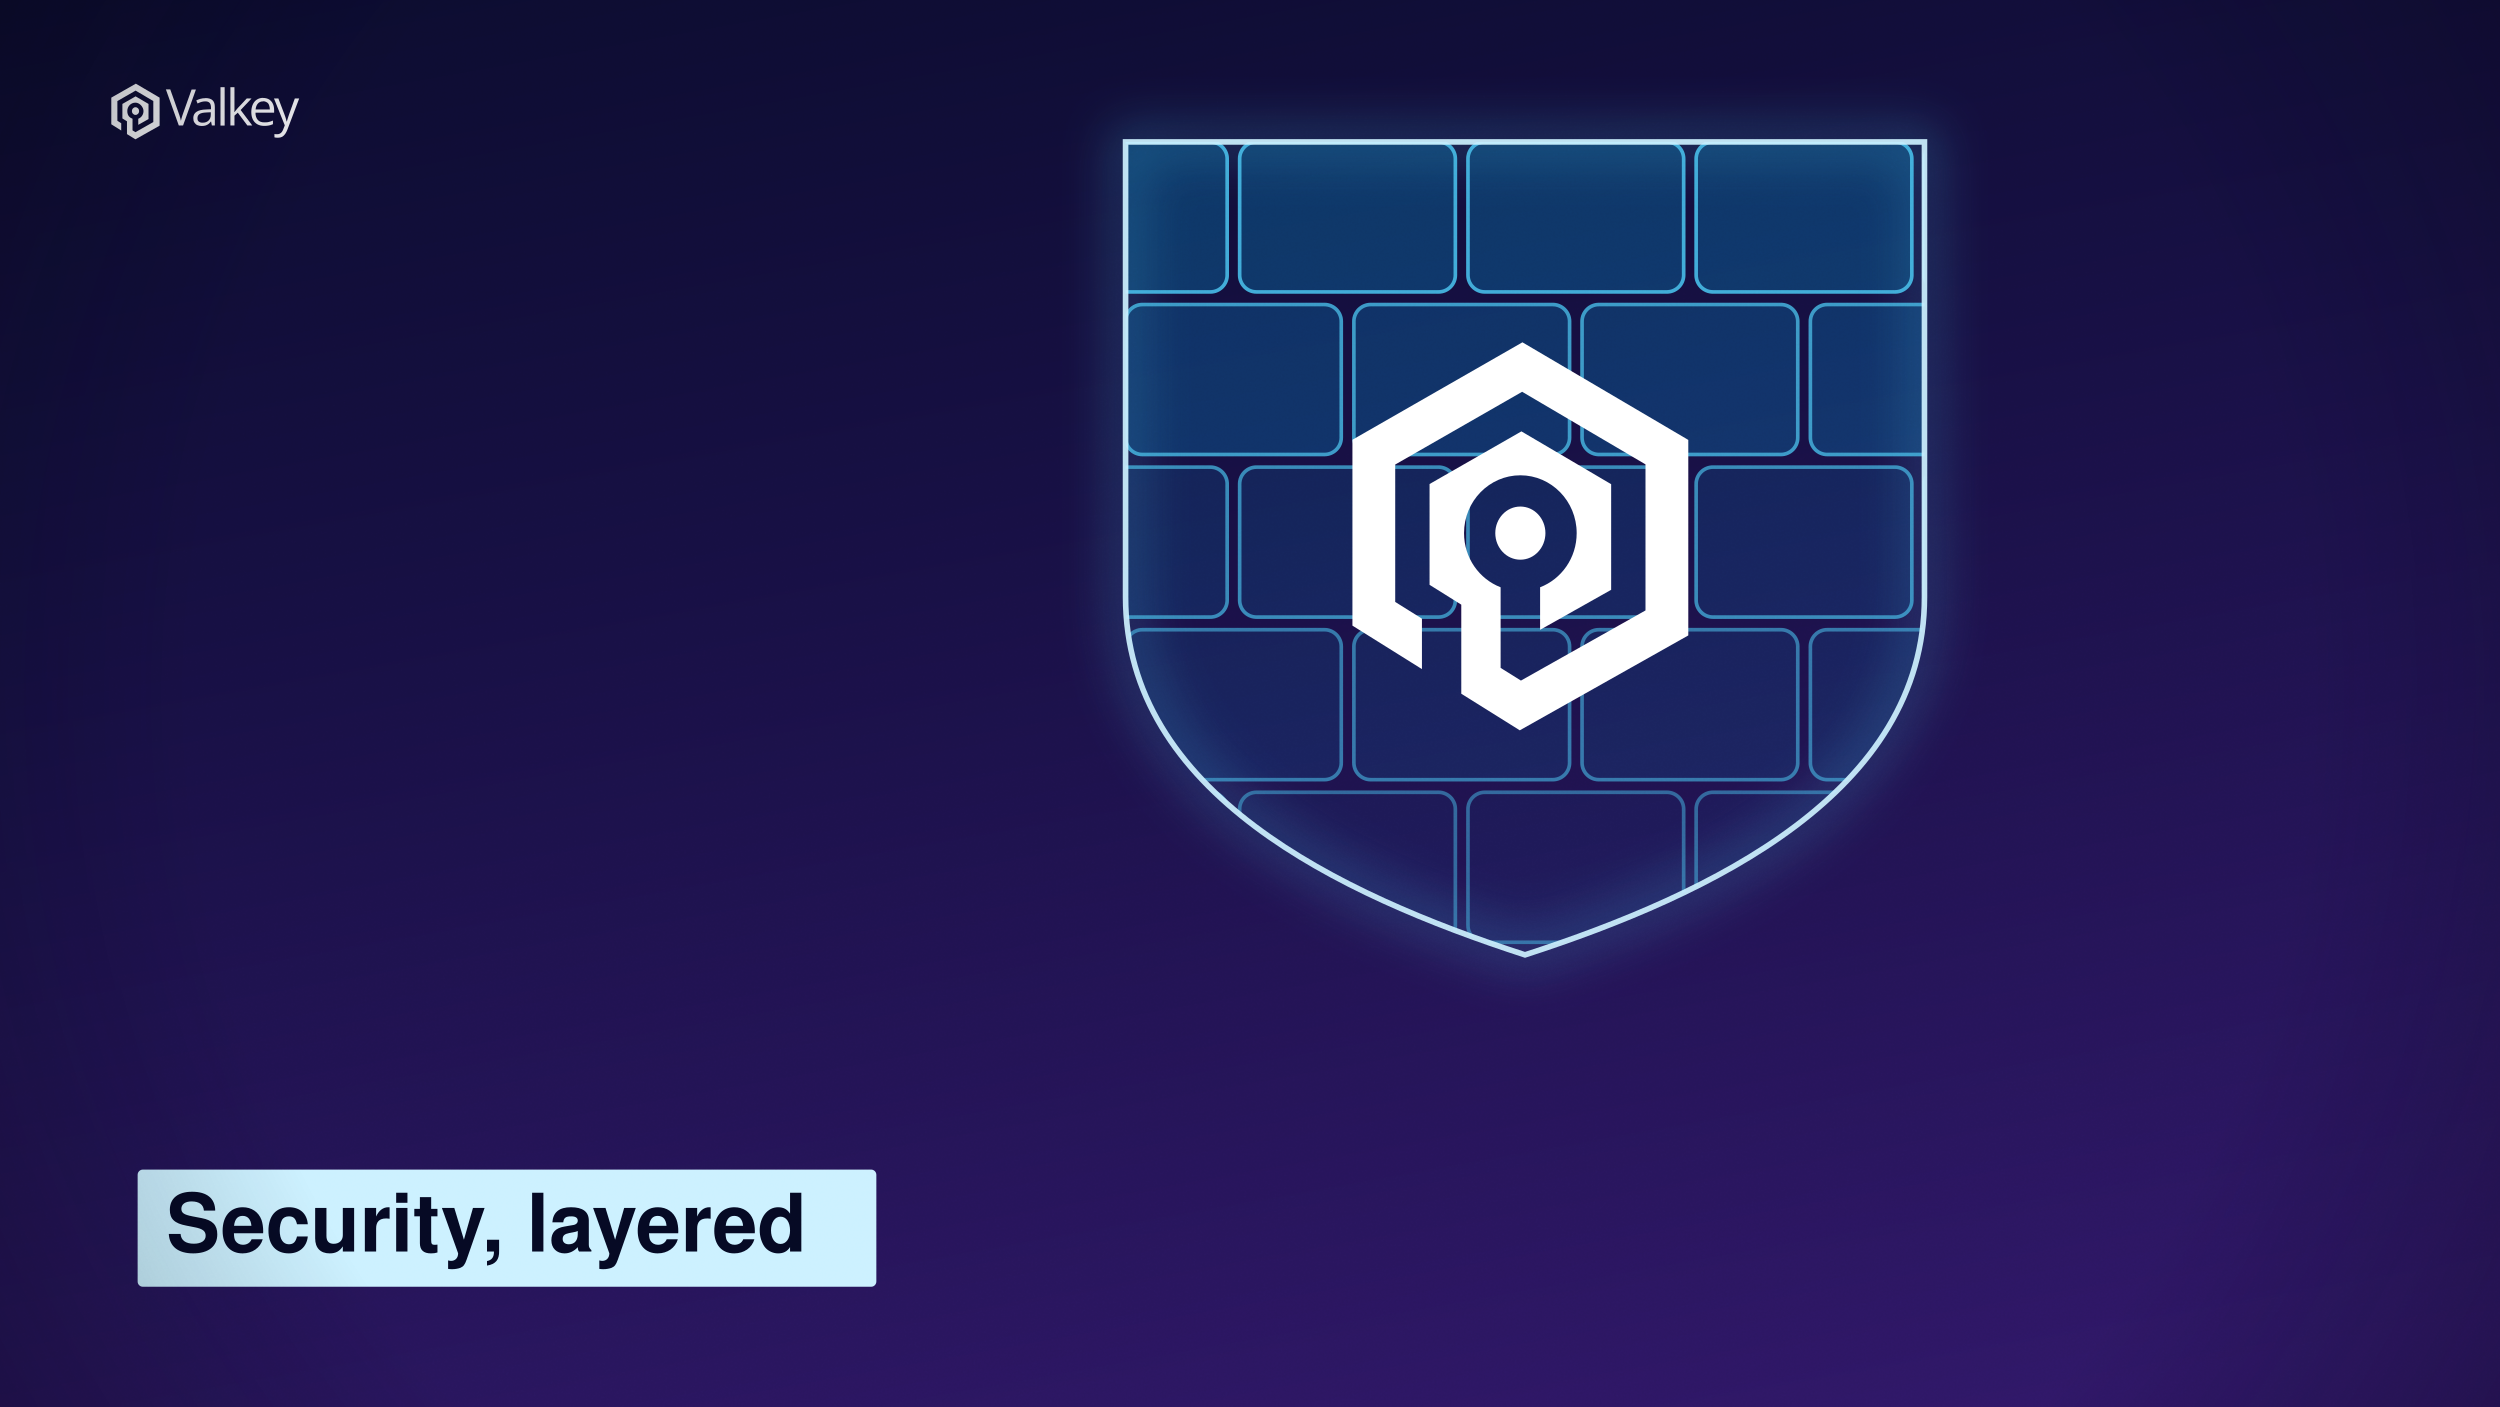
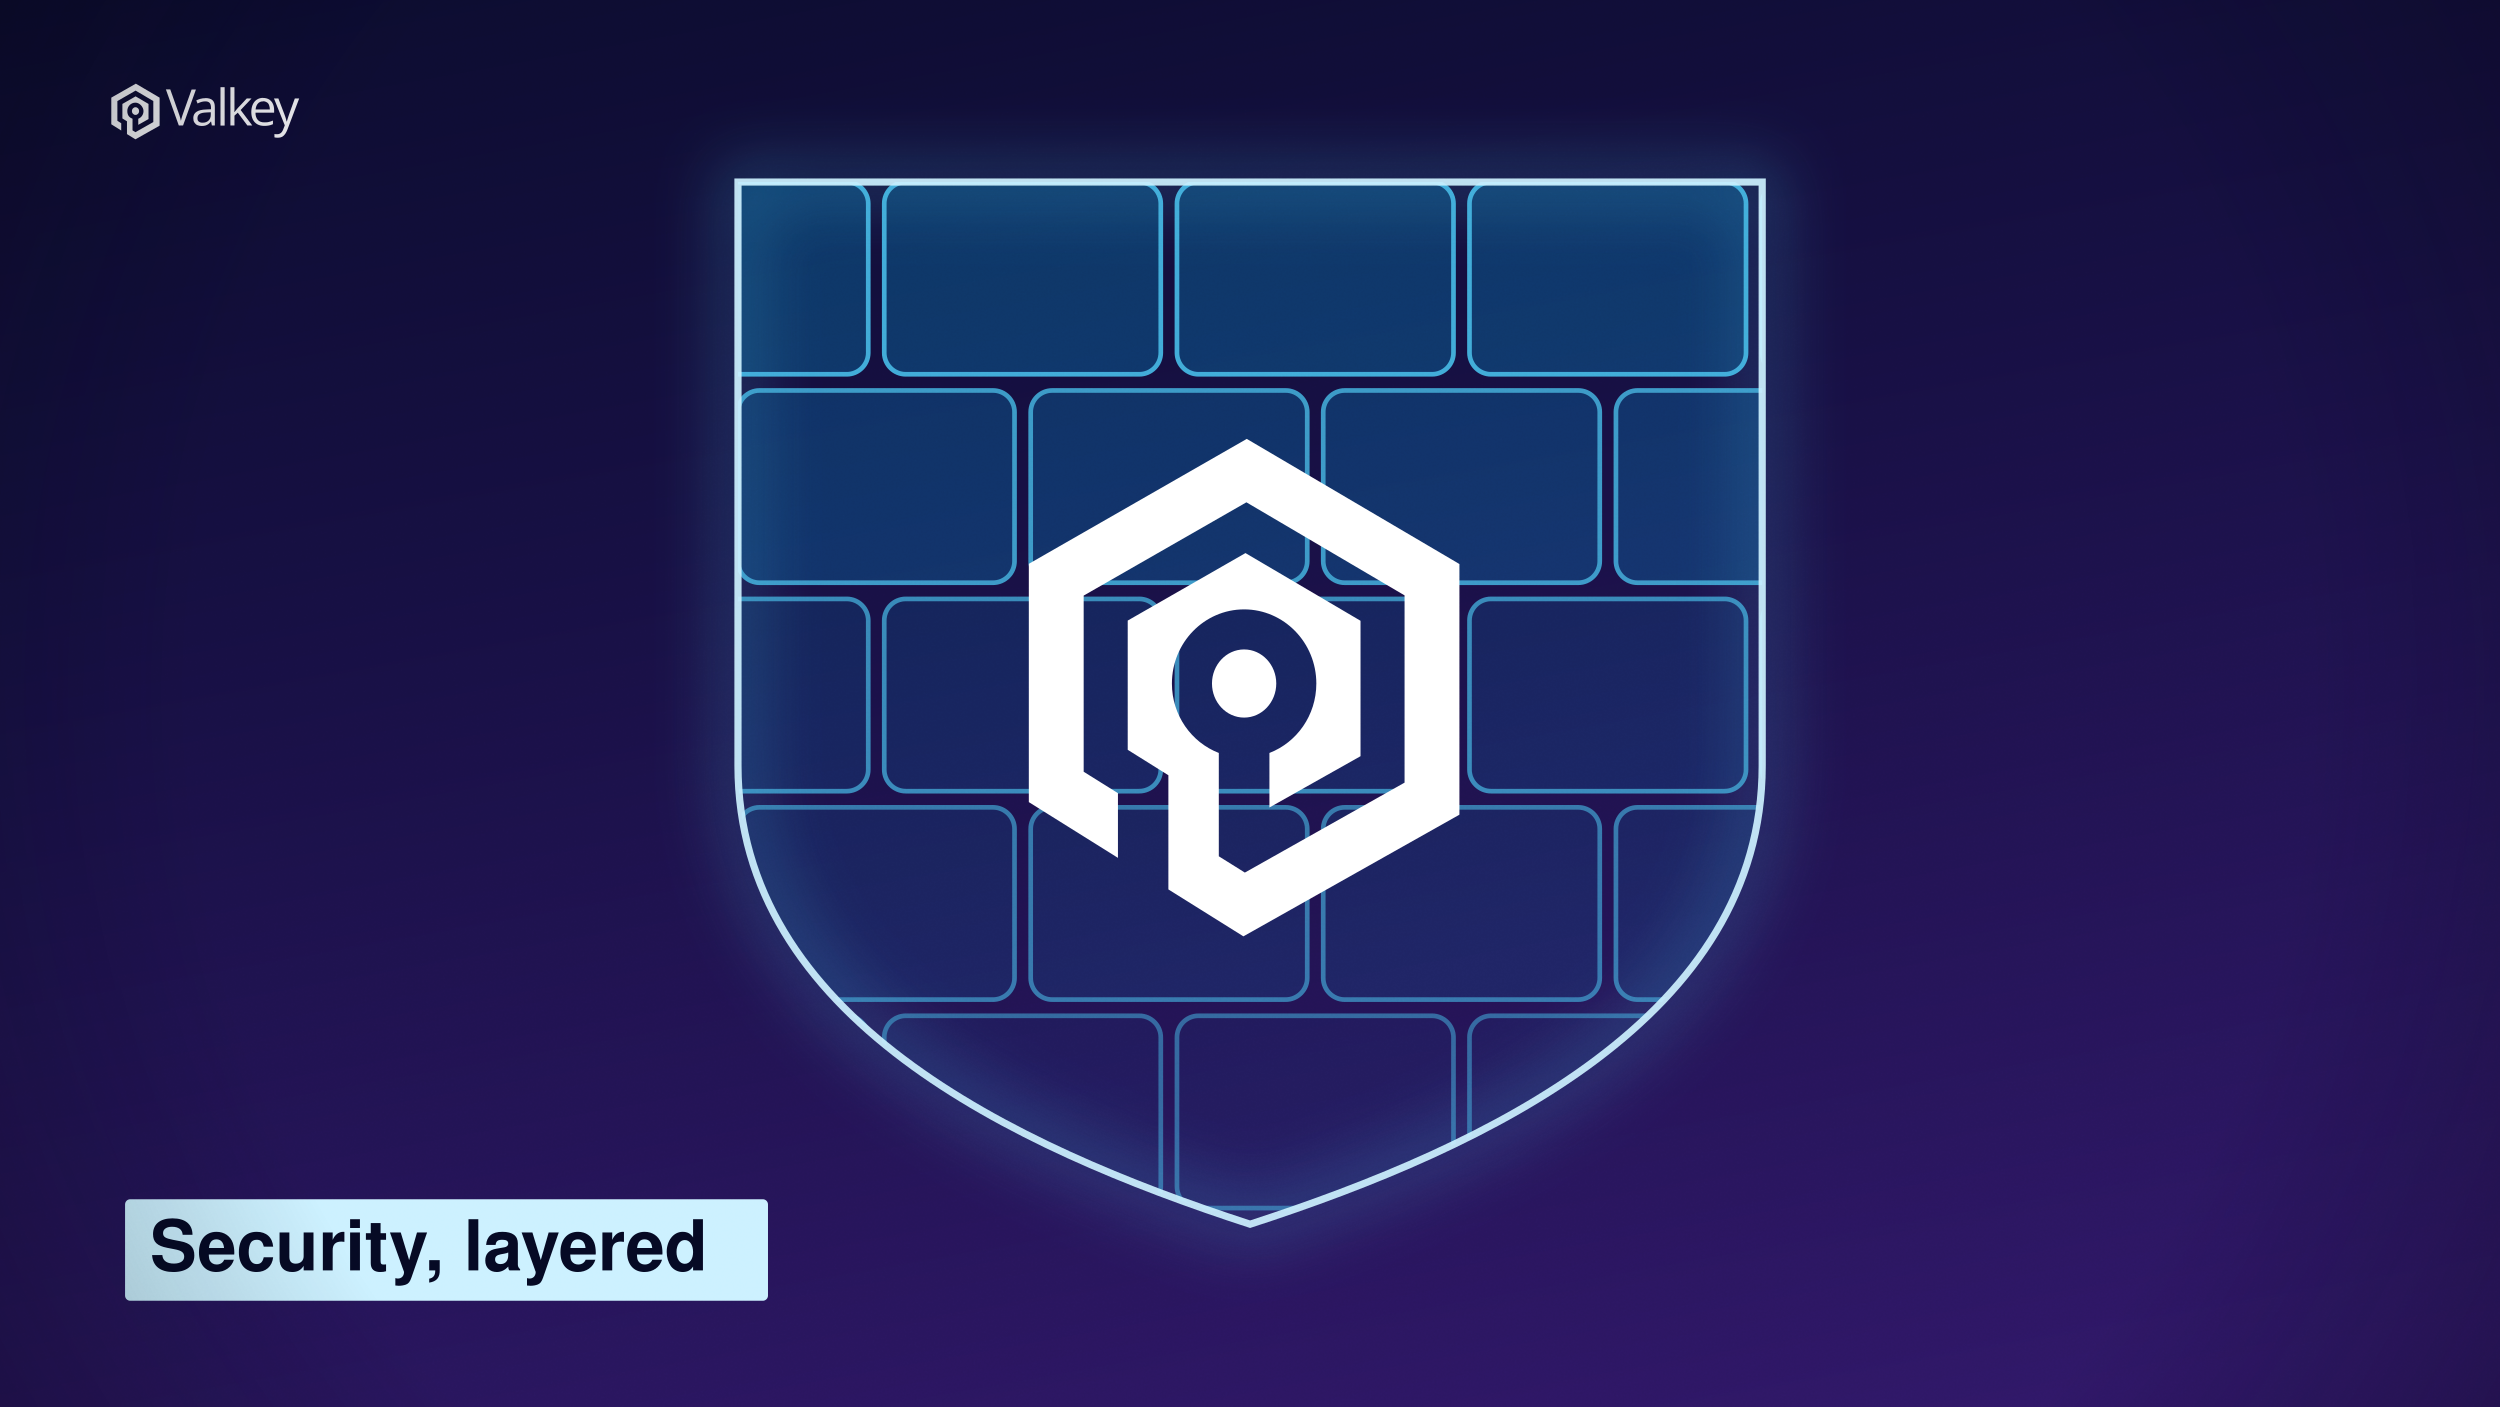
<svg xmlns="http://www.w3.org/2000/svg" width="1920" height="1080" viewBox="264.3 153.7 1391.3 782.6">
  <defs>
    <linearGradient id="sky" x1="0" y1="0" x2="0.32" y2="1">
      <stop offset="0" stop-color="#060A24" />
      <stop offset="0.48" stop-color="#171043" />
      <stop offset="1" stop-color="#301868" />
    </linearGradient>
    <radialGradient id="focus" gradientUnits="userSpaceOnUse" cx="960" cy="540" r="900">
      <stop offset="0" stop-color="#00A3E0" stop-opacity="0.42" />
      <stop offset="0.35" stop-color="#963CBD" stop-opacity="0.20" />
      <stop offset="1" stop-color="#963CBD" stop-opacity="0" />
    </radialGradient>
    <radialGradient id="vignette" gradientUnits="userSpaceOnUse" cx="960" cy="540" r="1180">
      <stop offset="0.5" stop-color="#03040F" stop-opacity="0" />
      <stop offset="1" stop-color="#03040F" stop-opacity="0.8" />
    </radialGradient>
    <radialGradient id="scrim">
      <stop offset="0" stop-color="#060A24" stop-opacity="0.72" />
      <stop offset="0.6" stop-color="#060A24" stop-opacity="0.45" />
      <stop offset="1" stop-color="#060A24" stop-opacity="0" />
    </radialGradient>
    <filter id="grain" x="0" y="0" width="100%" height="100%">
      <feTurbulence type="fractalNoise" baseFrequency="0.85" numOctaves="4" stitchTiles="stitch" />
      <feColorMatrix type="saturate" values="0" />
    </filter>
    <radialGradient id="h-cyan">
      <stop offset="0" stop-color="#46BDE9" stop-opacity="0.75" />
      <stop offset="0.4" stop-color="#46BDE9" stop-opacity="0.22" />
      <stop offset="1" stop-color="#46BDE9" stop-opacity="0" />
    </radialGradient>
    <radialGradient id="h-ice">
      <stop offset="0" stop-color="#CCF1FF" stop-opacity="0.75" />
      <stop offset="0.4" stop-color="#CCF1FF" stop-opacity="0.22" />
      <stop offset="1" stop-color="#CCF1FF" stop-opacity="0" />
    </radialGradient>
    <radialGradient id="h-mint">
      <stop offset="0" stop-color="#2CD5C4" stop-opacity="0.75" />
      <stop offset="0.4" stop-color="#2CD5C4" stop-opacity="0.22" />
      <stop offset="1" stop-color="#2CD5C4" stop-opacity="0" />
    </radialGradient>
    <radialGradient id="h-coral">
      <stop offset="0" stop-color="#F65275" stop-opacity="0.75" />
      <stop offset="0.4" stop-color="#F65275" stop-opacity="0.22" />
      <stop offset="1" stop-color="#F65275" stop-opacity="0" />
    </radialGradient>
    <radialGradient id="h-violet">
      <stop offset="0" stop-color="#963CBD" stop-opacity="0.75" />
      <stop offset="0.4" stop-color="#963CBD" stop-opacity="0.22" />
      <stop offset="1" stop-color="#963CBD" stop-opacity="0" />
    </radialGradient>
    <radialGradient id="h-gold">
      <stop offset="0" stop-color="#FFB81C" stop-opacity="0.75" />
      <stop offset="0.4" stop-color="#FFB81C" stop-opacity="0.22" />
      <stop offset="1" stop-color="#FFB81C" stop-opacity="0" />
    </radialGradient>
    <filter id="blur3" x="-70%" y="-70%" width="240%" height="240%">
      <feGaussianBlur stdDeviation="3" />
    </filter>
    <filter id="blur8" x="-70%" y="-70%" width="240%" height="240%">
      <feGaussianBlur stdDeviation="8" />
    </filter>
    <filter id="blur18" x="-70%" y="-70%" width="240%" height="240%">
      <feGaussianBlur stdDeviation="18" />
    </filter>
    <filter id="blur40" x="-70%" y="-70%" width="240%" height="240%">
      <feGaussianBlur stdDeviation="40" />
    </filter>
  </defs>
  <rect width="1920" height="1080" fill="url(#sky)" />
-   <g transform="translate(364.2 33.8) scale(0.78)">
-     <clipPath id="shieldPlated">
-       <path d="M 675 255 L 1245 255 L 1245 579.8 C 1245 719 1094 791.5 960 835 C 826.1 791.5 675 719 675 579.8 Z" />
-     </clipPath>
-     <g clip-path="url(#shieldPlated)">
-       <rect x="593.6" y="255" width="153.9" height="107" rx="12" fill="#00A3E0" fill-opacity="0.3" stroke="#46BDE9" stroke-width="2.6" opacity="0.9" />
-       <rect x="756.4" y="255" width="153.9" height="107" rx="12" fill="#00A3E0" fill-opacity="0.3" stroke="#46BDE9" stroke-width="2.6" opacity="0.9" />
-       <rect x="919.3" y="255" width="153.9" height="107" rx="12" fill="#00A3E0" fill-opacity="0.3" stroke="#46BDE9" stroke-width="2.6" opacity="0.9" />
-       <rect x="1082.1" y="255" width="153.9" height="107" rx="12" fill="#00A3E0" fill-opacity="0.3" stroke="#46BDE9" stroke-width="2.6" opacity="0.9" />
-       <rect x="1245" y="255" width="153.9" height="107" rx="12" fill="#00A3E0" fill-opacity="0.3" stroke="#46BDE9" stroke-width="2.6" opacity="0.9" />
-       <rect x="1407.9" y="255" width="153.9" height="107" rx="12" fill="#00A3E0" fill-opacity="0.3" stroke="#46BDE9" stroke-width="2.6" opacity="0.9" />
-       <rect x="512.1" y="371" width="153.9" height="107" rx="12" fill="#00A3E0" fill-opacity="0.3" stroke="#46BDE9" stroke-width="2.6" opacity="0.8" />
-       <rect x="675" y="371" width="153.9" height="107" rx="12" fill="#00A3E0" fill-opacity="0.3" stroke="#46BDE9" stroke-width="2.6" opacity="0.8" />
-       <rect x="837.9" y="371" width="153.9" height="107" rx="12" fill="#00A3E0" fill-opacity="0.3" stroke="#46BDE9" stroke-width="2.6" opacity="0.8" />
-       <rect x="1000.7" y="371" width="153.9" height="107" rx="12" fill="#00A3E0" fill-opacity="0.3" stroke="#46BDE9" stroke-width="2.6" opacity="0.8" />
-       <rect x="1163.6" y="371" width="153.9" height="107" rx="12" fill="#00A3E0" fill-opacity="0.3" stroke="#46BDE9" stroke-width="2.6" opacity="0.8" />
-       <rect x="1326.4" y="371" width="153.9" height="107" rx="12" fill="#00A3E0" fill-opacity="0.3" stroke="#46BDE9" stroke-width="2.6" opacity="0.8" />
-       <rect x="593.6" y="487" width="153.9" height="107" rx="12" fill="#00A3E0" fill-opacity="0.2" stroke="#46BDE9" stroke-width="2.6" opacity="0.7" />
-       <rect x="756.4" y="487" width="153.9" height="107" rx="12" fill="#00A3E0" fill-opacity="0.2" stroke="#46BDE9" stroke-width="2.6" opacity="0.7" />
-       <rect x="919.3" y="487" width="153.9" height="107" rx="12" fill="#00A3E0" fill-opacity="0.2" stroke="#46BDE9" stroke-width="2.6" opacity="0.7" />
-       <rect x="1082.1" y="487" width="153.9" height="107" rx="12" fill="#00A3E0" fill-opacity="0.2" stroke="#46BDE9" stroke-width="2.6" opacity="0.7" />
-       <rect x="1245" y="487" width="153.9" height="107" rx="12" fill="#00A3E0" fill-opacity="0.2" stroke="#46BDE9" stroke-width="2.6" opacity="0.7" />
-       <rect x="1407.9" y="487" width="153.9" height="107" rx="12" fill="#00A3E0" fill-opacity="0.2" stroke="#46BDE9" stroke-width="2.6" opacity="0.7" />
-       <rect x="512.1" y="603" width="153.9" height="107" rx="12" fill="#00A3E0" fill-opacity="0.2" stroke="#46BDE9" stroke-width="2.6" opacity="0.6" />
-       <rect x="675" y="603" width="153.9" height="107" rx="12" fill="#00A3E0" fill-opacity="0.2" stroke="#46BDE9" stroke-width="2.6" opacity="0.6" />
-       <rect x="837.9" y="603" width="153.9" height="107" rx="12" fill="#00A3E0" fill-opacity="0.2" stroke="#46BDE9" stroke-width="2.6" opacity="0.6" />
-       <rect x="1000.7" y="603" width="153.9" height="107" rx="12" fill="#00A3E0" fill-opacity="0.2" stroke="#46BDE9" stroke-width="2.6" opacity="0.6" />
-       <rect x="1163.6" y="603" width="153.9" height="107" rx="12" fill="#00A3E0" fill-opacity="0.2" stroke="#46BDE9" stroke-width="2.6" opacity="0.6" />
-       <rect x="1326.4" y="603" width="153.9" height="107" rx="12" fill="#00A3E0" fill-opacity="0.2" stroke="#46BDE9" stroke-width="2.6" opacity="0.6" />
-       <rect x="593.6" y="719" width="153.9" height="107" rx="12" fill="#00A3E0" fill-opacity="0.1" stroke="#46BDE9" stroke-width="2.6" opacity="0.5" />
-       <rect x="756.4" y="719" width="153.9" height="107" rx="12" fill="#00A3E0" fill-opacity="0.1" stroke="#46BDE9" stroke-width="2.6" opacity="0.5" />
-       <rect x="919.3" y="719" width="153.9" height="107" rx="12" fill="#00A3E0" fill-opacity="0.1" stroke="#46BDE9" stroke-width="2.6" opacity="0.5" />
-       <rect x="1082.1" y="719" width="153.9" height="107" rx="12" fill="#00A3E0" fill-opacity="0.1" stroke="#46BDE9" stroke-width="2.6" opacity="0.5" />
-       <rect x="1245" y="719" width="153.9" height="107" rx="12" fill="#00A3E0" fill-opacity="0.1" stroke="#46BDE9" stroke-width="2.6" opacity="0.5" />
-       <rect x="1407.9" y="719" width="153.9" height="107" rx="12" fill="#00A3E0" fill-opacity="0.1" stroke="#46BDE9" stroke-width="2.6" opacity="0.5" />
-     </g>
-     <path d="M 675 255 L 1245 255 L 1245 579.8 C 1245 719 1094 791.5 960 835 C 826.1 791.5 675 719 675 579.8 Z" fill="none" stroke="#46BDE9" stroke-width="16" opacity="0.35" filter="url(#blur18)" />
-     <path d="M 675 255 L 1245 255 L 1245 579.8 C 1245 719 1094 791.5 960 835 C 826.1 791.5 675 719 675 579.8 Z" fill="none" stroke="#CCF1FF" stroke-width="4" opacity="0.92" />
-     <g>
-       <g transform="translate(832.9 390) scale(3.9726)">
-         <path d="M 13.482 60.695 L 0.998 52.884 L 0.998 19.503 L 31.528 2.001 L 61.318 19.532 L 61.318 54.645 L 31.055 71.689 L 20.548 65.116 L 20.548 51.041 L 20.548 49.12 L 14.852 45.556 L 14.852 27.453 L 31.346 17.997 L 47.464 27.482 L 47.464 46.451 L 34.703 53.638 L 34.703 45.999 C 38.529 44.526 41.274 40.739 41.274 36.27 C 41.274 30.511 36.713 25.884 31.158 25.884 C 25.603 25.884 21.042 30.511 21.042 36.27 C 21.042 40.739 23.787 44.526 27.612 45.999 L 27.612 60.474 L 31.261 62.756 L 53.635 50.155 L 53.635 23.925 L 31.477 10.885 L 8.681 23.954 L 8.681 48.629 L 13.482 51.633 L 13.482 60.695 Z M 31.158 31.498 C 33.672 31.498 35.66 33.664 35.66 36.27 C 35.66 38.877 33.672 41.043 31.158 41.043 C 28.644 41.043 26.656 38.877 26.656 36.27 C 26.656 33.664 28.644 31.498 31.158 31.498 Z" fill="#FFFFFF" fill-rule="evenodd" />
-       </g>
+   <clipPath id="shieldPlated">
+     <path d="M 675 255 L 1245 255 L 1245 579.8 C 1245 719 1094 791.5 960 835 C 826.1 791.5 675 719 675 579.8 Z" />
+   </clipPath>
+   <g clip-path="url(#shieldPlated)">
+     <rect x="593.6" y="255" width="153.9" height="107" rx="12" fill="#00A3E0" fill-opacity="0.3" stroke="#46BDE9" stroke-width="2.6" opacity="0.9" />
+     <rect x="756.4" y="255" width="153.9" height="107" rx="12" fill="#00A3E0" fill-opacity="0.3" stroke="#46BDE9" stroke-width="2.6" opacity="0.9" />
+     <rect x="919.3" y="255" width="153.9" height="107" rx="12" fill="#00A3E0" fill-opacity="0.3" stroke="#46BDE9" stroke-width="2.6" opacity="0.9" />
+     <rect x="1082.1" y="255" width="153.9" height="107" rx="12" fill="#00A3E0" fill-opacity="0.3" stroke="#46BDE9" stroke-width="2.6" opacity="0.9" />
+     <rect x="1245" y="255" width="153.9" height="107" rx="12" fill="#00A3E0" fill-opacity="0.3" stroke="#46BDE9" stroke-width="2.6" opacity="0.9" />
+     <rect x="1407.9" y="255" width="153.9" height="107" rx="12" fill="#00A3E0" fill-opacity="0.3" stroke="#46BDE9" stroke-width="2.6" opacity="0.9" />
+     <rect x="512.1" y="371" width="153.9" height="107" rx="12" fill="#00A3E0" fill-opacity="0.3" stroke="#46BDE9" stroke-width="2.6" opacity="0.8" />
+     <rect x="675" y="371" width="153.9" height="107" rx="12" fill="#00A3E0" fill-opacity="0.3" stroke="#46BDE9" stroke-width="2.6" opacity="0.8" />
+     <rect x="837.9" y="371" width="153.9" height="107" rx="12" fill="#00A3E0" fill-opacity="0.3" stroke="#46BDE9" stroke-width="2.6" opacity="0.8" />
+     <rect x="1000.7" y="371" width="153.9" height="107" rx="12" fill="#00A3E0" fill-opacity="0.3" stroke="#46BDE9" stroke-width="2.6" opacity="0.8" />
+     <rect x="1163.6" y="371" width="153.9" height="107" rx="12" fill="#00A3E0" fill-opacity="0.3" stroke="#46BDE9" stroke-width="2.6" opacity="0.8" />
+     <rect x="1326.4" y="371" width="153.9" height="107" rx="12" fill="#00A3E0" fill-opacity="0.3" stroke="#46BDE9" stroke-width="2.6" opacity="0.8" />
+     <rect x="593.6" y="487" width="153.9" height="107" rx="12" fill="#00A3E0" fill-opacity="0.2" stroke="#46BDE9" stroke-width="2.6" opacity="0.7" />
+     <rect x="756.4" y="487" width="153.9" height="107" rx="12" fill="#00A3E0" fill-opacity="0.2" stroke="#46BDE9" stroke-width="2.6" opacity="0.7" />
+     <rect x="919.3" y="487" width="153.9" height="107" rx="12" fill="#00A3E0" fill-opacity="0.2" stroke="#46BDE9" stroke-width="2.6" opacity="0.7" />
+     <rect x="1082.1" y="487" width="153.9" height="107" rx="12" fill="#00A3E0" fill-opacity="0.2" stroke="#46BDE9" stroke-width="2.6" opacity="0.7" />
+     <rect x="1245" y="487" width="153.9" height="107" rx="12" fill="#00A3E0" fill-opacity="0.2" stroke="#46BDE9" stroke-width="2.6" opacity="0.7" />
+     <rect x="1407.9" y="487" width="153.9" height="107" rx="12" fill="#00A3E0" fill-opacity="0.2" stroke="#46BDE9" stroke-width="2.6" opacity="0.7" />
+     <rect x="512.1" y="603" width="153.9" height="107" rx="12" fill="#00A3E0" fill-opacity="0.2" stroke="#46BDE9" stroke-width="2.6" opacity="0.6" />
+     <rect x="675" y="603" width="153.9" height="107" rx="12" fill="#00A3E0" fill-opacity="0.2" stroke="#46BDE9" stroke-width="2.6" opacity="0.6" />
+     <rect x="837.9" y="603" width="153.9" height="107" rx="12" fill="#00A3E0" fill-opacity="0.2" stroke="#46BDE9" stroke-width="2.6" opacity="0.6" />
+     <rect x="1000.7" y="603" width="153.9" height="107" rx="12" fill="#00A3E0" fill-opacity="0.2" stroke="#46BDE9" stroke-width="2.6" opacity="0.6" />
+     <rect x="1163.6" y="603" width="153.9" height="107" rx="12" fill="#00A3E0" fill-opacity="0.2" stroke="#46BDE9" stroke-width="2.6" opacity="0.6" />
+     <rect x="1326.4" y="603" width="153.9" height="107" rx="12" fill="#00A3E0" fill-opacity="0.2" stroke="#46BDE9" stroke-width="2.6" opacity="0.6" />
+     <rect x="593.6" y="719" width="153.9" height="107" rx="12" fill="#00A3E0" fill-opacity="0.1" stroke="#46BDE9" stroke-width="2.6" opacity="0.5" />
+     <rect x="756.4" y="719" width="153.9" height="107" rx="12" fill="#00A3E0" fill-opacity="0.1" stroke="#46BDE9" stroke-width="2.6" opacity="0.5" />
+     <rect x="919.3" y="719" width="153.9" height="107" rx="12" fill="#00A3E0" fill-opacity="0.1" stroke="#46BDE9" stroke-width="2.6" opacity="0.5" />
+     <rect x="1082.1" y="719" width="153.9" height="107" rx="12" fill="#00A3E0" fill-opacity="0.1" stroke="#46BDE9" stroke-width="2.6" opacity="0.5" />
+     <rect x="1245" y="719" width="153.9" height="107" rx="12" fill="#00A3E0" fill-opacity="0.1" stroke="#46BDE9" stroke-width="2.6" opacity="0.5" />
+     <rect x="1407.9" y="719" width="153.9" height="107" rx="12" fill="#00A3E0" fill-opacity="0.1" stroke="#46BDE9" stroke-width="2.6" opacity="0.5" />
+   </g>
+   <path d="M 675 255 L 1245 255 L 1245 579.8 C 1245 719 1094 791.5 960 835 C 826.1 791.5 675 719 675 579.8 Z" fill="none" stroke="#46BDE9" stroke-width="16" opacity="0.35" filter="url(#blur18)" />
+   <path d="M 675 255 L 1245 255 L 1245 579.8 C 1245 719 1094 791.5 960 835 C 826.1 791.5 675 719 675 579.8 Z" fill="none" stroke="#CCF1FF" stroke-width="4" opacity="0.92" />
+   <g>
+     <g transform="translate(832.9 390) scale(3.9726)">
+       <path d="M 13.482 60.695 L 0.998 52.884 L 0.998 19.503 L 31.528 2.001 L 61.318 19.532 L 61.318 54.645 L 31.055 71.689 L 20.548 65.116 L 20.548 51.041 L 20.548 49.12 L 14.852 45.556 L 14.852 27.453 L 31.346 17.997 L 47.464 27.482 L 47.464 46.451 L 34.703 53.638 L 34.703 45.999 C 38.529 44.526 41.274 40.739 41.274 36.27 C 41.274 30.511 36.713 25.884 31.158 25.884 C 25.603 25.884 21.042 30.511 21.042 36.27 C 21.042 40.739 23.787 44.526 27.612 45.999 L 27.612 60.474 L 31.261 62.756 L 53.635 50.155 L 53.635 23.925 L 31.477 10.885 L 8.681 23.954 L 8.681 48.629 L 13.482 51.633 L 13.482 60.695 Z M 31.158 31.498 C 33.672 31.498 35.66 33.664 35.66 36.27 C 35.66 38.877 33.672 41.043 31.158 41.043 C 28.644 41.043 26.656 38.877 26.656 36.27 C 26.656 33.664 28.644 31.498 31.158 31.498 Z" fill="#FFFFFF" fill-rule="evenodd" />
    </g>
  </g>
  <g opacity="0.92">
    <g transform="translate(322.8 196.7) scale(0.5934)">
      <path d="M15.2,50l-9.4-5.9v-25L28.8,6l22.3,13.1v26.3l-22.7,12.8-7.9-4.9v-12l-4.3-2.7v-13.6l12.4-7.1,12.1,7.1v14.2l-9.6,5.4v-5.7c2.9-1.1,4.9-3.9,4.9-7.3s-3.4-7.8-7.6-7.8-7.6,3.5-7.6,7.8,2.1,6.2,4.9,7.3v10.9l2.7,1.7,16.8-9.5v-19.7l-16.6-9.8-17.1,9.8v18.5l3.6,2.3v6.8ZM28.5,28.1c1.9,0,3.4,1.6,3.4,3.6s-1.5,3.6-3.4,3.6-3.4-1.6-3.4-3.6,1.5-3.6,3.4-3.6Z" fill="#FFFFFF" fill-rule="evenodd" />
      <path d="M85.2,11.4l-12.1,33.8h-4l-12.1-33.8h4.1l7.9,22.3c.3.9.6,1.8.9,2.6.3.8.5,1.6.7,2.4.2.8.4,1.5.5,2.2.2-.7.3-1.4.5-2.2.2-.8.4-1.6.7-2.4.3-.8.6-1.7.9-2.6l7.9-22.2h4.2Z" fill="#FFFFFF" />
      <path d="M94,19.5c3,0,5.3.7,6.7,2,1.5,1.4,2.2,3.5,2.2,6.5v17.2h-2.8l-.7-3.7h-.2c-.7.9-1.4,1.7-2.2,2.3-.8.6-1.7,1.1-2.7,1.4-1,.3-2.2.5-3.7.5s-2.9-.3-4.1-.8c-1.2-.5-2.1-1.4-2.8-2.5-.7-1.1-1-2.5-1-4.2,0-2.5,1-4.5,3-5.8,2-1.4,5.1-2.1,9.2-2.2l4.4-.2v-1.5c0-2.2-.5-3.7-1.4-4.6-.9-.9-2.3-1.3-4-1.3-1.3,0-2.6.2-3.8.6-1.2.4-2.3.8-3.4,1.4l-1.2-2.9c1.1-.6,2.5-1.1,3.9-1.5,1.5-.4,3-.6,4.7-.6h0ZM99.1,32.8l-3.9.2c-3.2.1-5.4.6-6.7,1.5s-1.9,2.2-1.9,3.9.4,2.5,1.3,3.2c.9.7,2,1,3.5,1,2.3,0,4.1-.6,5.5-1.9s2.2-3.1,2.2-5.6v-2.3Z" fill="#FFFFFF" />
      <path d="M112.1,45.3h-3.9V9.3h3.9v36Z" fill="#FFFFFF" />
      <path d="M121.3,9.3v18.7c0,.6,0,1.4,0,2.3,0,.9,0,1.7-.1,2.3h.2c.3-.4.8-1,1.4-1.8.6-.8,1.2-1.4,1.6-1.9l8.4-9h4.5l-10.2,10.8,10.9,14.5h-4.6l-9-12-3.1,2.8v9.2h-3.8V9.3h3.8Z" fill="#FFFFFF" />
      <path d="M148.2,19.4c2.2,0,4,.5,5.6,1.4,1.5,1,2.7,2.3,3.5,4,.8,1.7,1.2,3.7,1.2,6v2.4h-17.5c0,3,.8,5.2,2.2,6.8s3.5,2.3,6.1,2.3,3-.1,4.3-.4c1.2-.3,2.5-.7,3.8-1.3v3.4c-1.3.6-2.6,1-3.8,1.2-1.2.3-2.7.4-4.4.4-2.4,0-4.6-.5-6.4-1.5-1.8-1-3.2-2.5-4.2-4.4-1-1.9-1.5-4.3-1.5-7.1,0-2.7.5-5.1,1.4-7.1.9-2,2.2-3.5,3.9-4.6,1.7-1.1,3.7-1.6,5.9-1.6h0ZM148.2,22.6c-2.1,0-3.7.7-4.9,2-1.2,1.3-1.9,3.2-2.2,5.6h13.4c0-1.5-.3-2.8-.7-4-.4-1.2-1.1-2.1-2.1-2.7-.9-.6-2.1-1-3.6-1Z" fill="#FFFFFF" />
      <path d="M158.4,19.9h4.1l5.6,14.7c.3.9.6,1.7.9,2.5.3.8.5,1.5.7,2.3.2.7.4,1.4.5,2.1h.2c.2-.8.5-1.8.9-3,.4-1.3.8-2.6,1.3-3.9l5.3-14.7h4.1l-11,29.1c-.6,1.6-1.3,2.9-2.1,4.1-.8,1.2-1.7,2-2.8,2.7-1.1.6-2.5.9-4,.9s-1.4,0-1.9-.1c-.6,0-1-.2-1.4-.3v-3.1c.3,0,.7.1,1.2.2.5,0,1,0,1.5,0,1,0,1.8-.2,2.5-.6.7-.4,1.3-.9,1.8-1.6.5-.7.9-1.5,1.3-2.5l1.4-3.6-10.2-25.4Z" fill="#FFFFFF" />
    </g>
  </g>
  <g>
-     <rect x="340.9" y="804.6" width="411.1" height="65.2" rx="2.9" fill="#CCF1FF" />
-     <text x="356.8" y="850.2" fill="#060A24" font-family="Helvetica Neue, Helvetica, Arial, sans-serif" font-size="44.9" font-weight="600">Security, layered</text>
+     <rect x="333.9" y="821.1" width="357.8" height="56.5" rx="2.9" fill="#CCF1FF" />
+     <text x="347.7" y="860.7" fill="#060A24" font-family="Helvetica Neue, Helvetica, Arial, sans-serif" font-size="39.1" font-weight="600">Security, layered</text>
  </g>
  <rect width="1920" height="1080" fill="url(#vignette)" />
  <rect width="1920" height="1080" filter="url(#grain)" opacity="0.055" style="mix-blend-mode:overlay" />
</svg>
